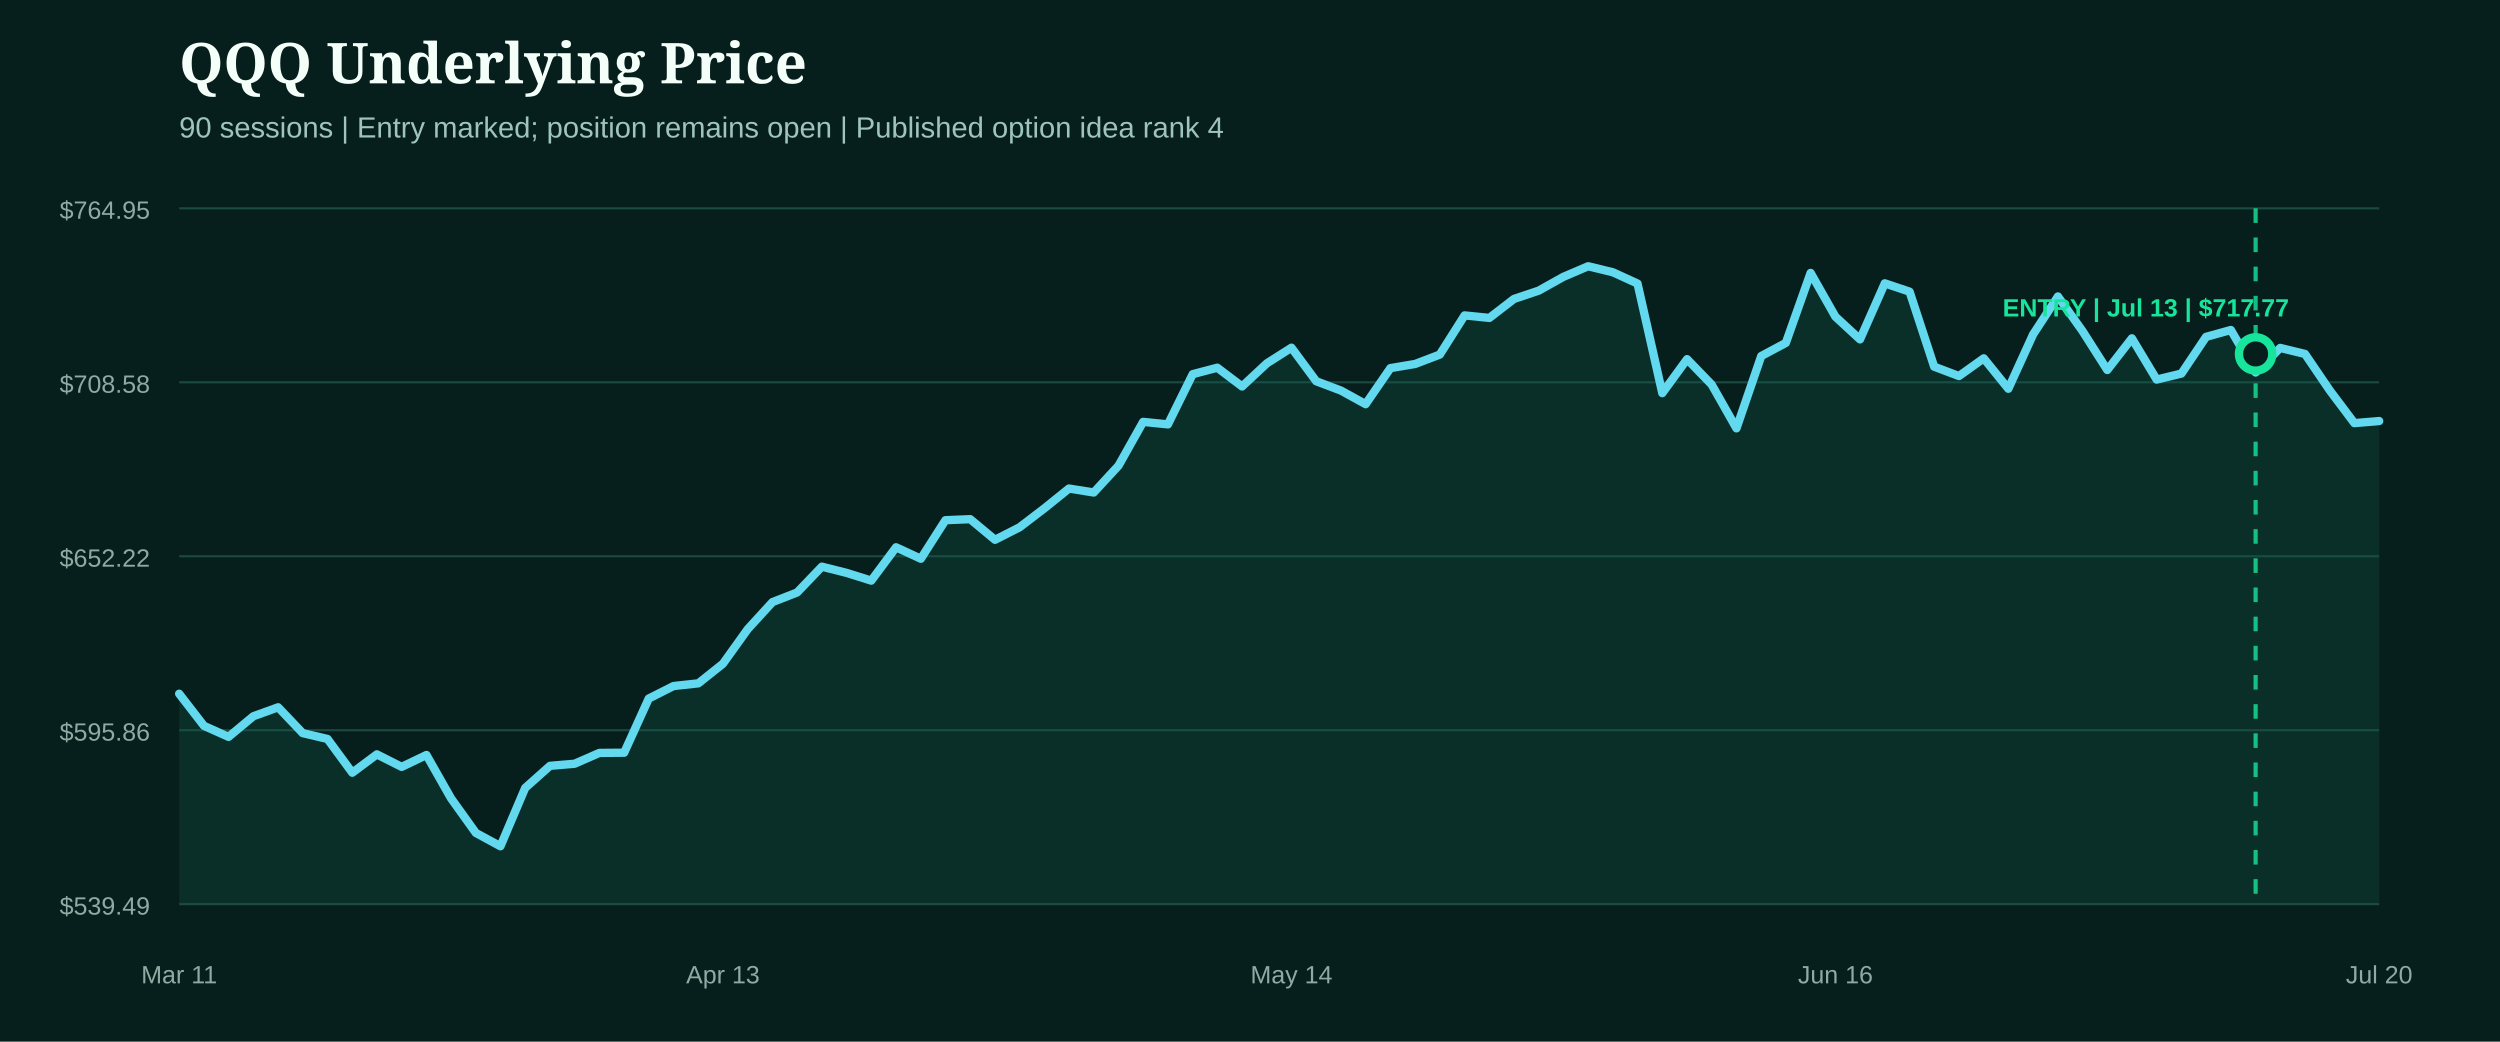
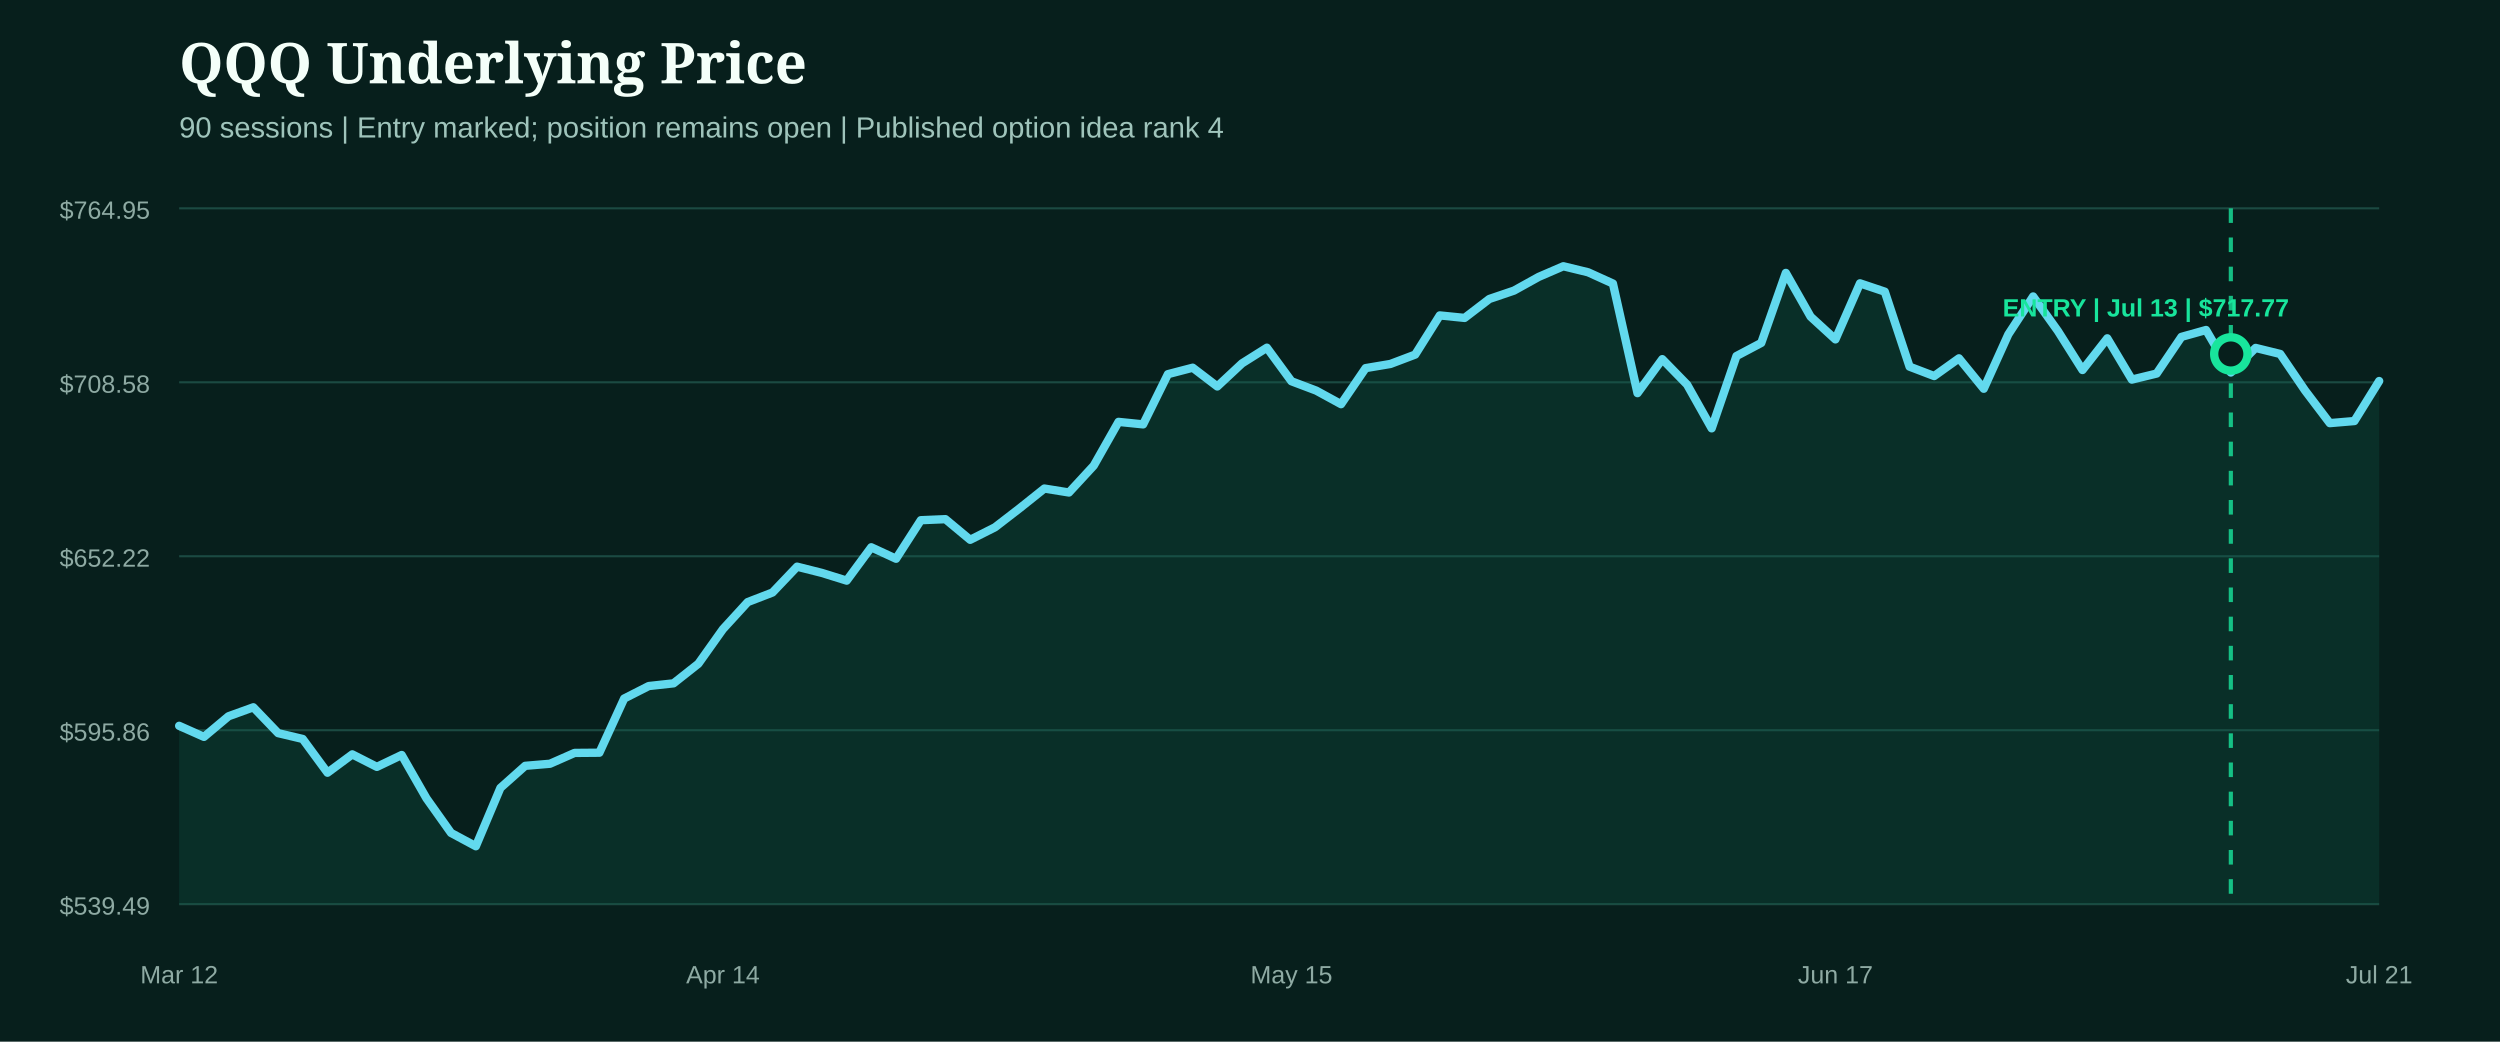
<svg xmlns="http://www.w3.org/2000/svg" width="1200" height="500" viewBox="0 0 1200 500" role="img" aria-label="QQQ underlying price from entry">
  <rect width="1200" height="500" fill="#071f1c" />
  <style>.head{fill:#f4fff9;font:800 27px Georgia,serif}.sub{fill:#9fc4bb;font:14px Arial,sans-serif}.axis{fill:#8eaaa3;font:12px Arial,sans-serif}.marker{font:800 12px Arial,sans-serif}</style>
  <text x="86" y="40" class="head">QQQ Underlying Price</text>
  <text x="86" y="66" class="sub">90 sessions | Entry marked; position remains open | Published option idea rank 4</text>
  <line x1="86" x2="1142" y1="100.0" y2="100.0" stroke="#1b4a42" stroke-width="1" />
  <text x="72" y="105.0" text-anchor="end" class="axis">$764.95</text>
  <line x1="86" x2="1142" y1="183.5" y2="183.5" stroke="#1b4a42" stroke-width="1" />
  <text x="72" y="188.5" text-anchor="end" class="axis">$708.58</text>
  <line x1="86" x2="1142" y1="267.0" y2="267.0" stroke="#1b4a42" stroke-width="1" />
  <text x="72" y="272.0" text-anchor="end" class="axis">$652.22</text>
  <line x1="86" x2="1142" y1="350.5" y2="350.5" stroke="#1b4a42" stroke-width="1" />
  <text x="72" y="355.5" text-anchor="end" class="axis">$595.86</text>
  <line x1="86" x2="1142" y1="434.0" y2="434.0" stroke="#1b4a42" stroke-width="1" />
  <text x="72" y="439.0" text-anchor="end" class="axis">$539.49</text>
-   <path d="M86.0,333.0 L97.9,348.4 L109.7,353.7 L121.6,343.8 L133.5,339.5 L145.3,351.9 L157.2,354.7 L169.1,370.9 L180.9,362.1 L192.8,368.1 L204.7,362.4 L216.5,383.2 L228.4,399.8 L240.2,406.2 L252.1,378.2 L264.0,367.6 L275.8,366.6 L287.7,361.4 L299.6,361.3 L311.4,335.3 L323.3,329.3 L335.2,328.0 L347.0,318.6 L358.9,302.0 L370.8,289.0 L382.6,284.4 L394.5,272.0 L406.4,275.0 L418.2,278.7 L430.1,262.7 L442.0,268.2 L453.8,249.7 L465.7,249.2 L477.6,259.1 L489.4,253.1 L501.3,244.0 L513.1,234.5 L525.0,236.4 L536.9,223.5 L548.7,202.5 L560.6,203.7 L572.5,179.6 L584.3,176.5 L596.2,185.5 L608.1,174.4 L619.9,166.9 L631.8,183.0 L643.7,187.5 L655.5,194.0 L667.4,176.7 L679.3,174.7 L691.1,170.2 L703.0,151.4 L714.9,152.6 L726.7,143.5 L738.6,139.5 L750.4,132.9 L762.3,127.8 L774.2,130.7 L786.0,136.1 L797.9,188.7 L809.8,172.4 L821.6,184.6 L833.5,205.6 L845.4,170.9 L857.2,164.6 L869.1,131.0 L881.0,152.0 L892.8,162.9 L904.7,136.0 L916.6,140.0 L928.4,176.0 L940.3,180.5 L952.2,172.0 L964.0,186.6 L975.9,160.5 L987.8,142.3 L999.6,158.9 L1011.5,177.6 L1023.3,162.4 L1035.2,182.2 L1047.1,179.3 L1058.9,161.7 L1070.8,158.4 L1082.7,178.8 L1094.5,167.0 L1106.4,169.9 L1118.3,187.4 L1130.1,203.1 L1142.0,202.1 L1142.0,434.0 L86.0,434.0 Z" fill="#0f5949" opacity="0.28" />
-   <path d="M86.0,333.0 L97.9,348.4 L109.7,353.7 L121.6,343.8 L133.5,339.5 L145.3,351.9 L157.2,354.7 L169.1,370.9 L180.9,362.1 L192.8,368.1 L204.7,362.4 L216.5,383.2 L228.4,399.8 L240.2,406.2 L252.1,378.2 L264.0,367.6 L275.8,366.6 L287.7,361.4 L299.6,361.3 L311.4,335.3 L323.3,329.3 L335.2,328.0 L347.0,318.6 L358.9,302.0 L370.8,289.0 L382.6,284.4 L394.5,272.0 L406.4,275.0 L418.2,278.7 L430.1,262.7 L442.0,268.2 L453.8,249.7 L465.7,249.2 L477.6,259.1 L489.4,253.1 L501.3,244.0 L513.1,234.5 L525.0,236.4 L536.9,223.5 L548.7,202.5 L560.6,203.7 L572.5,179.6 L584.3,176.5 L596.2,185.5 L608.1,174.4 L619.9,166.9 L631.8,183.0 L643.7,187.5 L655.5,194.0 L667.4,176.7 L679.3,174.7 L691.1,170.2 L703.0,151.4 L714.9,152.6 L726.7,143.5 L738.6,139.5 L750.4,132.9 L762.3,127.8 L774.2,130.7 L786.0,136.1 L797.9,188.7 L809.8,172.4 L821.6,184.6 L833.5,205.6 L845.4,170.9 L857.2,164.6 L869.1,131.0 L881.0,152.0 L892.8,162.9 L904.7,136.0 L916.6,140.0 L928.4,176.0 L940.3,180.5 L952.2,172.0 L964.0,186.6 L975.9,160.5 L987.8,142.3 L999.6,158.9 L1011.5,177.6 L1023.3,162.4 L1035.2,182.2 L1047.1,179.3 L1058.9,161.7 L1070.8,158.4 L1082.7,178.8 L1094.5,167.0 L1106.4,169.9 L1118.3,187.4 L1130.1,203.1 L1142.0,202.1" fill="none" stroke="#62d9ee" stroke-width="4" stroke-linecap="round" stroke-linejoin="round" />
+   <path d="M86.0,348.4 L97.9,353.7 L109.7,343.8 L121.6,339.5 L133.5,351.9 L145.3,354.7 L157.2,370.9 L169.1,362.1 L180.9,368.1 L192.8,362.4 L204.7,383.2 L216.5,399.8 L228.4,406.2 L240.2,378.2 L252.1,367.6 L264.0,366.6 L275.8,361.4 L287.7,361.3 L299.6,335.3 L311.4,329.3 L323.3,328.0 L335.2,318.6 L347.0,302.0 L358.9,289.0 L370.8,284.4 L382.6,272.0 L394.5,275.0 L406.4,278.7 L418.2,262.7 L430.1,268.2 L442.0,249.7 L453.8,249.2 L465.7,259.1 L477.6,253.1 L489.4,244.0 L501.3,234.5 L513.1,236.4 L525.0,223.5 L536.9,202.5 L548.7,203.7 L560.6,179.6 L572.5,176.5 L584.3,185.5 L596.2,174.4 L608.1,166.9 L619.9,183.0 L631.8,187.5 L643.7,194.0 L655.5,176.7 L667.4,174.7 L679.3,170.2 L691.1,151.4 L703.0,152.6 L714.9,143.5 L726.7,139.5 L738.6,132.9 L750.4,127.8 L762.3,130.7 L774.2,136.1 L786.0,188.7 L797.9,172.4 L809.8,184.6 L821.6,205.6 L833.5,170.9 L845.4,164.6 L857.2,131.0 L869.1,152.0 L881.0,162.9 L892.8,136.0 L904.7,140.0 L916.6,176.0 L928.4,180.5 L940.3,172.0 L952.2,186.6 L964.0,160.5 L975.9,142.3 L987.8,158.9 L999.6,177.6 L1011.5,162.4 L1023.3,182.2 L1035.2,179.3 L1047.1,161.7 L1058.9,158.4 L1070.8,178.8 L1082.7,167.0 L1094.5,169.9 L1106.4,187.4 L1118.3,203.1 L1130.1,202.1 L1142.0,182.9 L1142.0,434.0 L86.0,434.0 Z" fill="#0f5949" opacity="0.28" />
+   <path d="M86.0,348.4 L97.9,353.7 L109.7,343.8 L121.6,339.5 L133.5,351.9 L145.3,354.7 L157.2,370.9 L169.1,362.1 L180.9,368.1 L192.8,362.4 L204.7,383.2 L216.5,399.8 L228.4,406.2 L240.2,378.2 L252.1,367.6 L264.0,366.6 L275.8,361.4 L287.7,361.3 L299.6,335.3 L311.4,329.3 L323.3,328.0 L335.2,318.6 L347.0,302.0 L358.9,289.0 L370.8,284.4 L382.6,272.0 L394.5,275.0 L406.4,278.7 L418.2,262.7 L430.1,268.2 L442.0,249.7 L453.8,249.2 L465.7,259.1 L477.6,253.1 L489.4,244.0 L501.3,234.5 L513.1,236.4 L525.0,223.5 L536.9,202.5 L548.7,203.7 L560.6,179.6 L572.5,176.5 L584.3,185.5 L596.2,174.4 L608.1,166.9 L619.9,183.0 L631.8,187.5 L643.7,194.0 L655.5,176.7 L667.4,174.7 L679.3,170.2 L691.1,151.4 L703.0,152.6 L714.9,143.5 L726.7,139.5 L738.6,132.9 L750.4,127.8 L762.3,130.7 L774.2,136.1 L786.0,188.7 L797.9,172.4 L809.8,184.6 L821.6,205.6 L833.5,170.9 L845.4,164.6 L857.2,131.0 L869.1,152.0 L881.0,162.9 L892.8,136.0 L904.7,140.0 L916.6,176.0 L928.4,180.5 L940.3,172.0 L952.2,186.6 L964.0,160.5 L975.9,142.3 L987.8,158.9 L999.6,177.6 L1011.5,162.4 L1023.3,182.2 L1035.2,179.3 L1047.1,161.7 L1058.9,158.4 L1070.8,178.8 L1082.7,167.0 L1094.5,169.9 L1106.4,187.4 L1118.3,203.1 L1130.1,202.1 L1142.0,182.9" fill="none" stroke="#62d9ee" stroke-width="4" stroke-linecap="round" stroke-linejoin="round" />
  <g>
-     <line x1="1082.7" x2="1082.7" y1="100" y2="434" stroke="#18e59c" stroke-width="2" stroke-dasharray="7 7" opacity="0.8" />
-     <circle cx="1082.7" cy="169.9" r="8" fill="#071f1c" stroke="#18e59c" stroke-width="4" />
+     <line x1="1070.8" x2="1070.8" y1="100" y2="434" stroke="#18e59c" stroke-width="2" stroke-dasharray="7 7" opacity="0.8" />
+     <circle cx="1070.8" cy="169.9" r="8" fill="#071f1c" stroke="#18e59c" stroke-width="4" />
    <text x="1030.0" y="151.9" text-anchor="middle" class="marker" fill="#18e59c">ENTRY | Jul 13 | $717.77</text>
  </g>
-   <text x="86.0" y="472" text-anchor="middle" class="axis">Mar 11</text>
-   <text x="347.0" y="472" text-anchor="middle" class="axis">Apr 13</text>
-   <text x="619.9" y="472" text-anchor="middle" class="axis">May 14</text>
-   <text x="881.0" y="472" text-anchor="middle" class="axis">Jun 16</text>
-   <text x="1142.0" y="472" text-anchor="middle" class="axis">Jul 20</text>
+   <text x="86.0" y="472" text-anchor="middle" class="axis">Mar 12</text>
+   <text x="347.0" y="472" text-anchor="middle" class="axis">Apr 14</text>
+   <text x="619.9" y="472" text-anchor="middle" class="axis">May 15</text>
+   <text x="881.0" y="472" text-anchor="middle" class="axis">Jun 17</text>
+   <text x="1142.0" y="472" text-anchor="middle" class="axis">Jul 21</text>
</svg>
